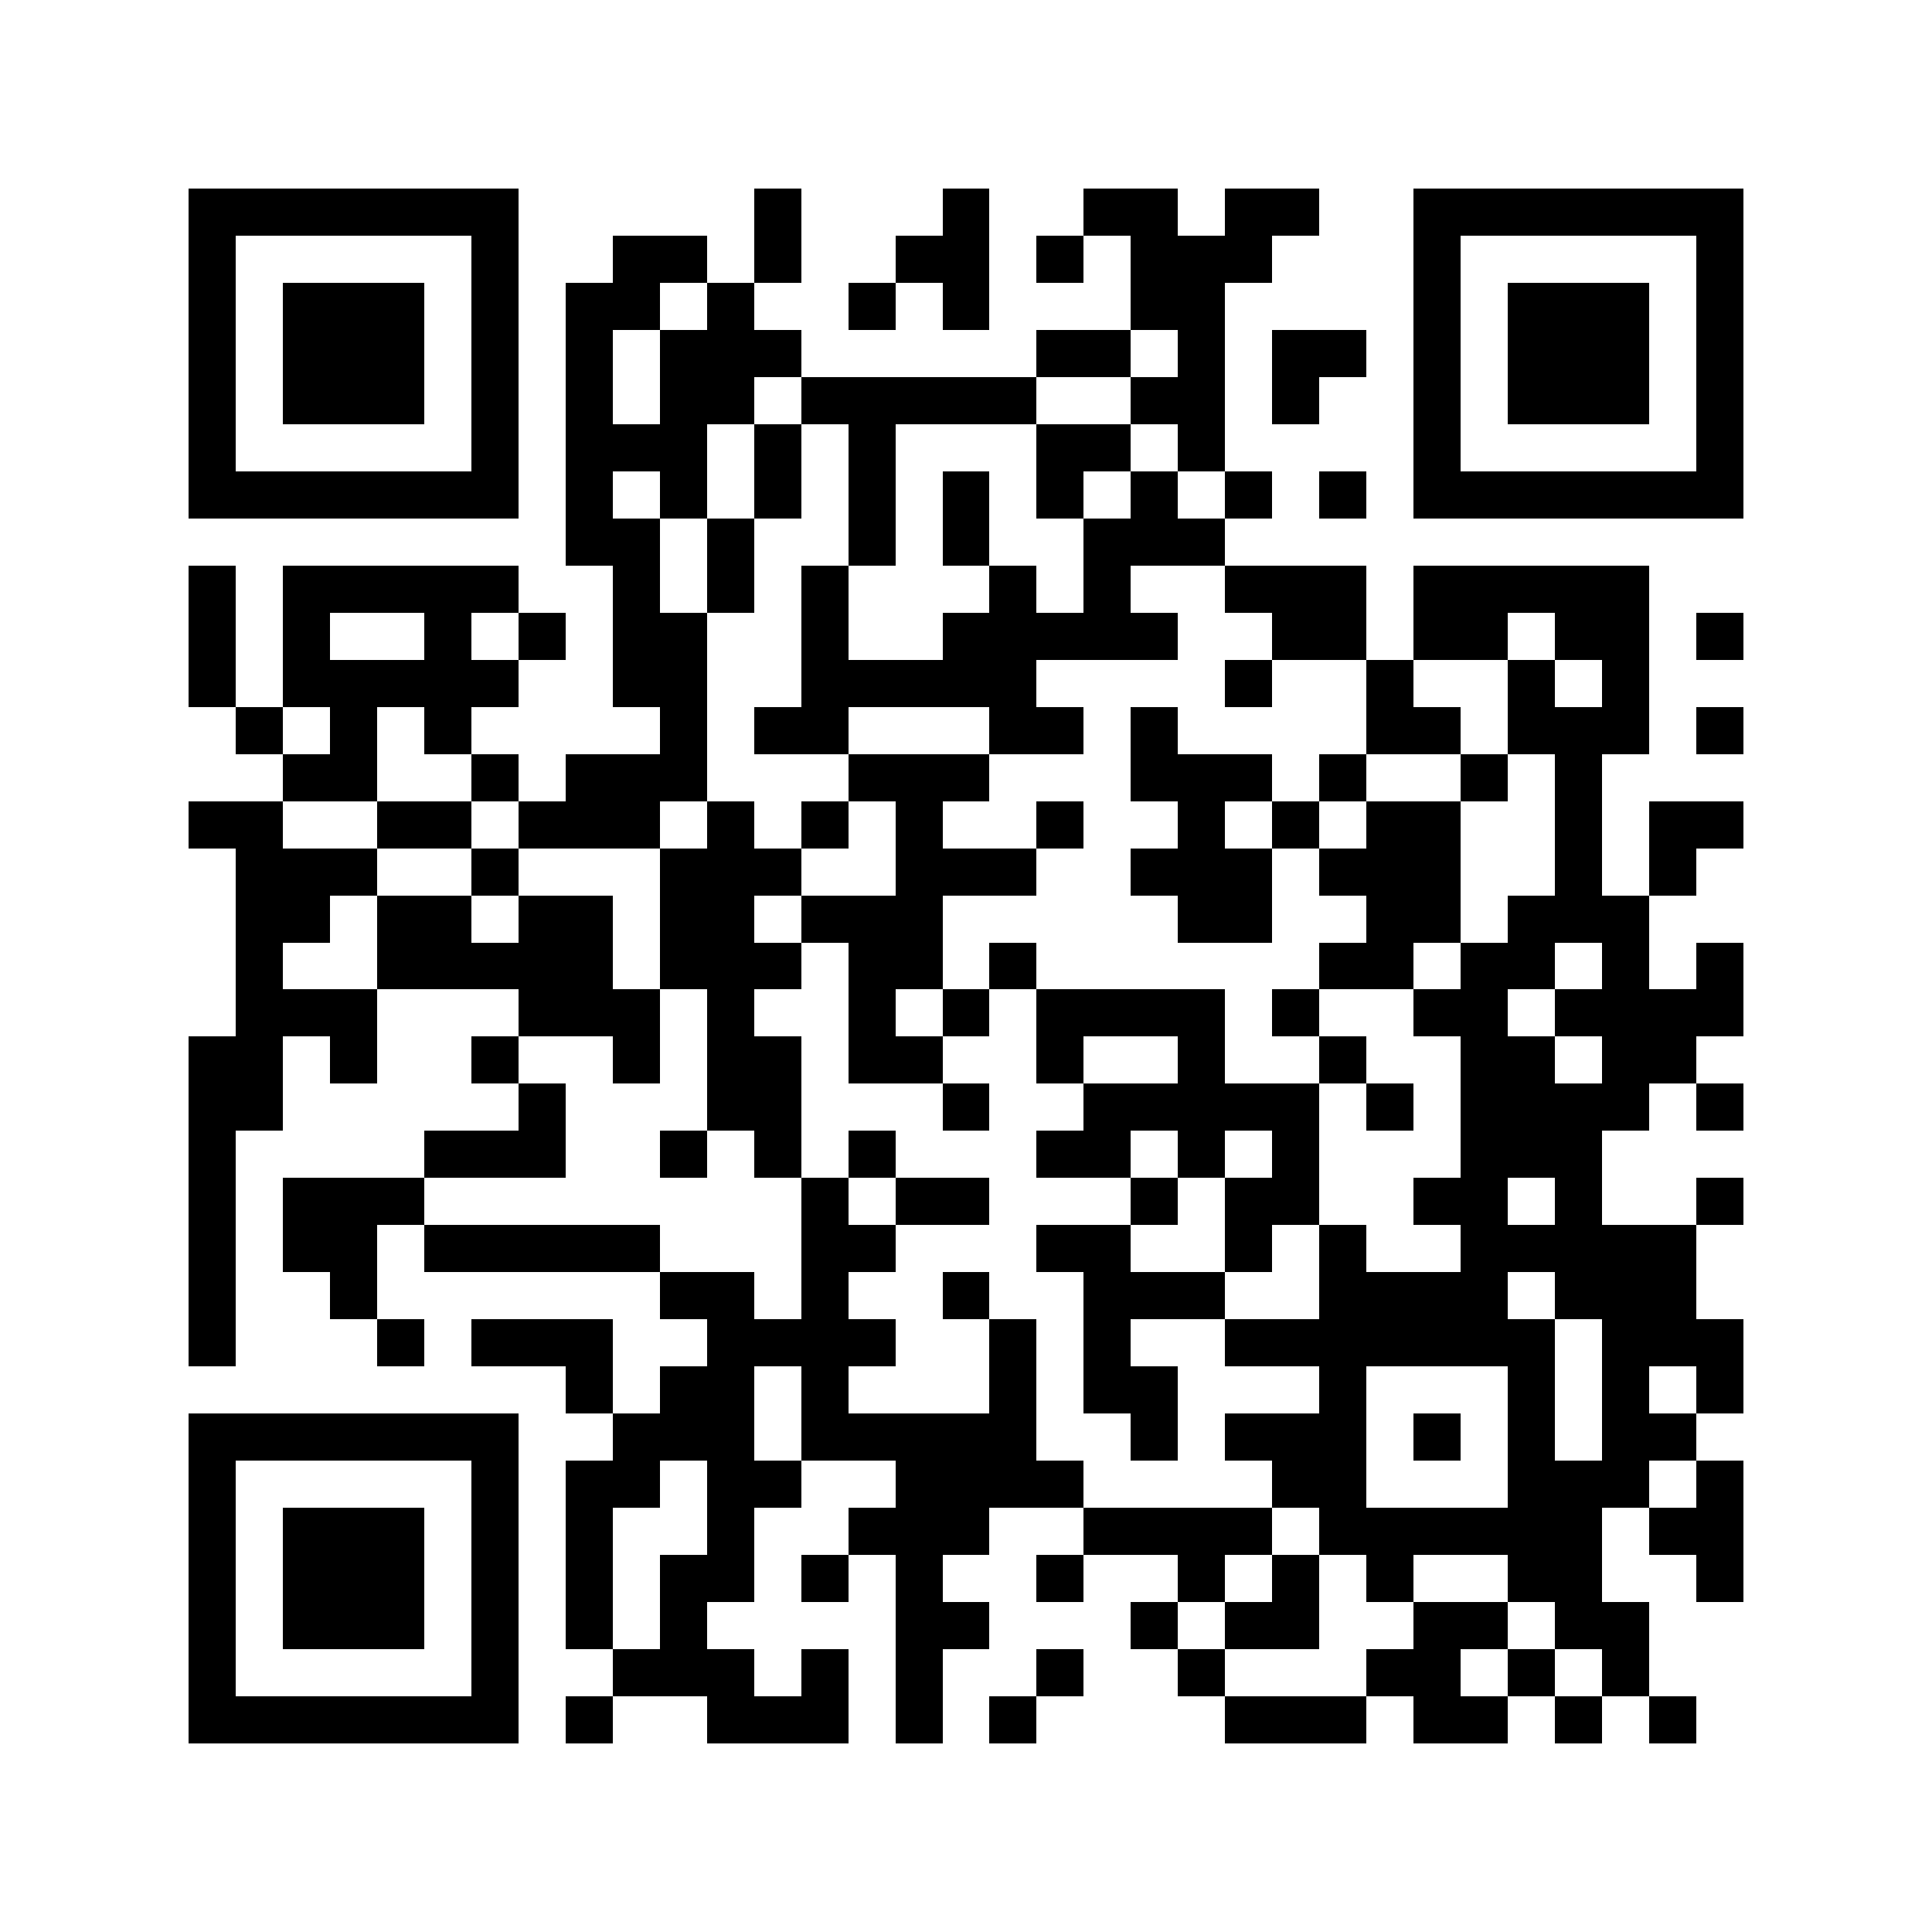
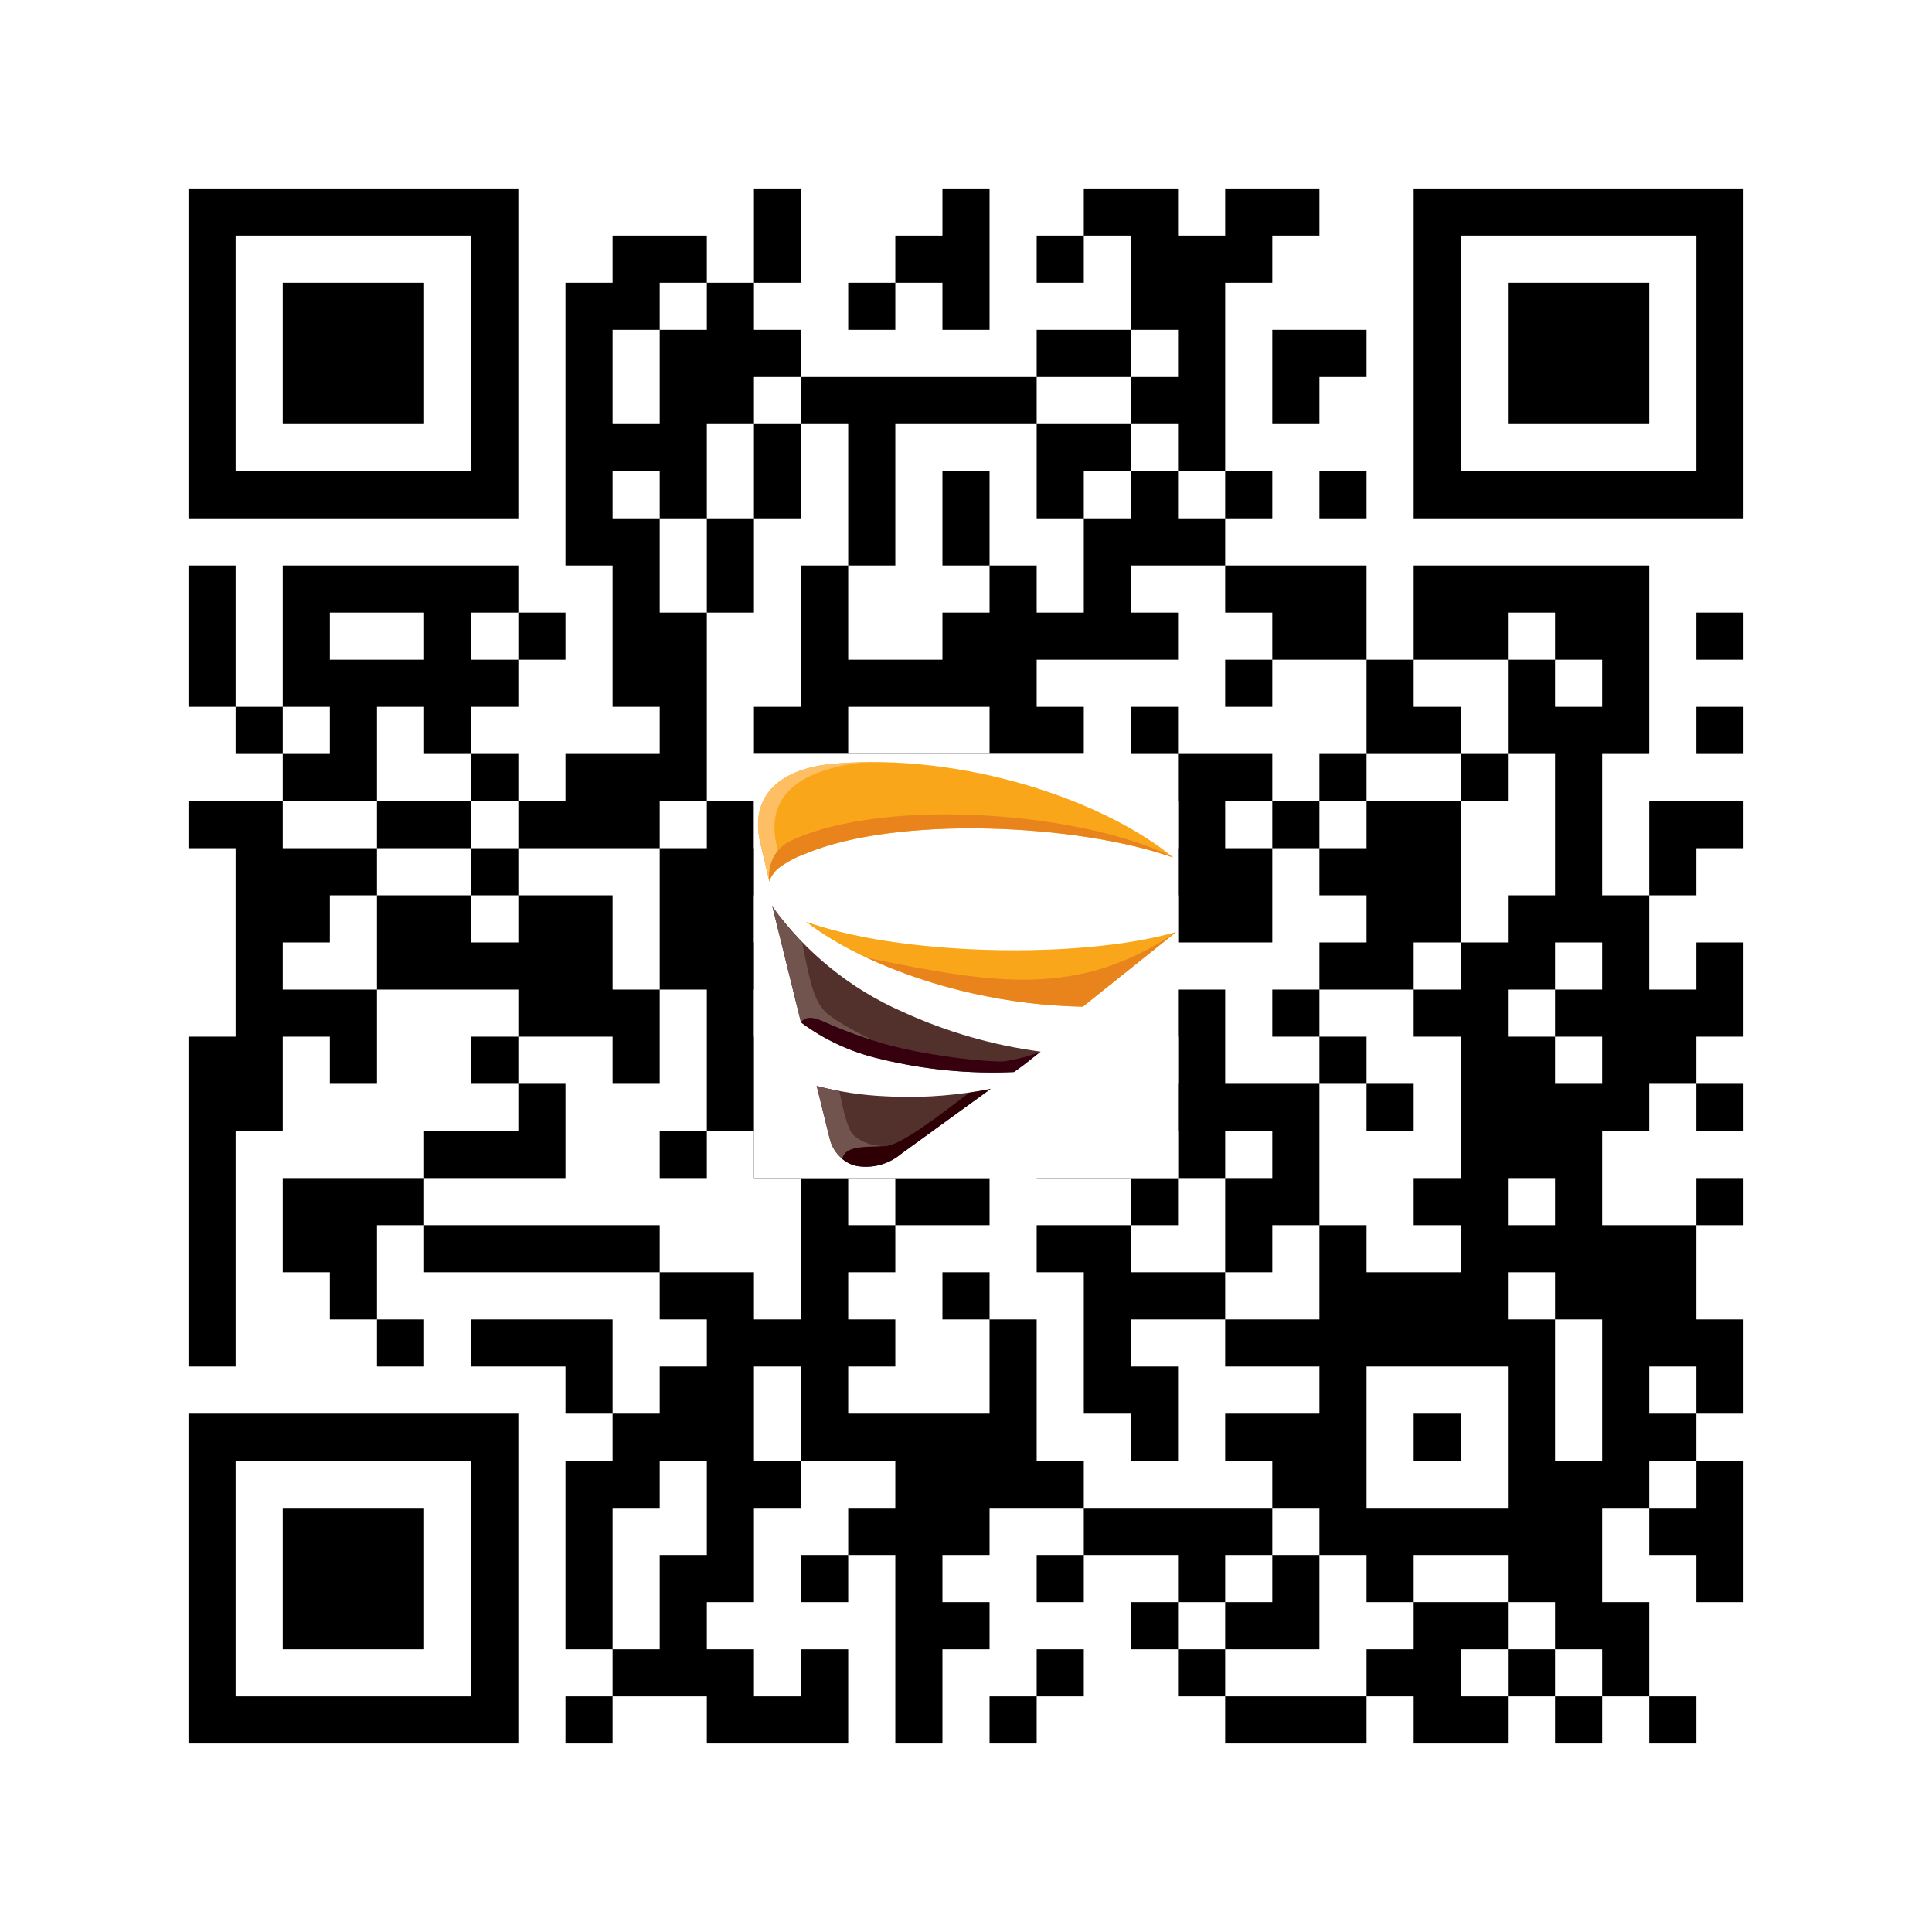
- <svg xmlns="http://www.w3.org/2000/svg" viewBox="0 0 41 41" shape-rendering="crispEdges">
-   <path fill="#ffffff" d="M0 0h41v41H0z" />
-   <path stroke="#000000" d="M4 4.5h7m5 0h1m3 0h1m2 0h2m1 0h2m2 0h7M4 5.5h1m5 0h1m2 0h2m1 0h1m2 0h2m1 0h1m1 0h3m3 0h1m5 0h1M4 6.5h1m1 0h3m1 0h1m1 0h2m1 0h1m2 0h1m1 0h1m3 0h2m4 0h1m1 0h3m1 0h1M4 7.5h1m1 0h3m1 0h1m1 0h1m1 0h3m5 0h2m1 0h1m1 0h2m1 0h1m1 0h3m1 0h1M4 8.5h1m1 0h3m1 0h1m1 0h1m1 0h2m1 0h5m2 0h2m1 0h1m2 0h1m1 0h3m1 0h1M4 9.5h1m5 0h1m1 0h3m1 0h1m1 0h1m3 0h2m1 0h1m4 0h1m5 0h1M4 10.5h7m1 0h1m1 0h1m1 0h1m1 0h1m1 0h1m1 0h1m1 0h1m1 0h1m1 0h1m1 0h7M12 11.5h2m1 0h1m2 0h1m1 0h1m2 0h3M4 12.5h1m1 0h5m2 0h1m1 0h1m1 0h1m3 0h1m1 0h1m2 0h3m1 0h5M4 13.5h1m1 0h1m2 0h1m1 0h1m1 0h2m2 0h1m2 0h5m2 0h2m1 0h2m1 0h2m1 0h1M4 14.5h1m1 0h5m2 0h2m2 0h5m4 0h1m2 0h1m2 0h1m1 0h1M5 15.5h1m1 0h1m1 0h1m4 0h1m1 0h2m3 0h2m1 0h1m4 0h2m1 0h3m1 0h1M6 16.5h2m2 0h1m1 0h3m3 0h3m3 0h3m1 0h1m2 0h1m1 0h1M4 17.5h2m2 0h2m1 0h3m1 0h1m1 0h1m1 0h1m2 0h1m2 0h1m1 0h1m1 0h2m2 0h1m1 0h2M5 18.5h3m2 0h1m3 0h3m2 0h3m2 0h3m1 0h3m2 0h1m1 0h1M5 19.5h2m1 0h2m1 0h2m1 0h2m1 0h3m5 0h2m2 0h2m1 0h3M5 20.5h1m2 0h5m1 0h3m1 0h2m1 0h1m6 0h2m1 0h2m1 0h1m1 0h1M5 21.5h3m3 0h3m1 0h1m2 0h1m1 0h1m1 0h4m1 0h1m2 0h2m1 0h4M4 22.5h2m1 0h1m2 0h1m2 0h1m1 0h2m1 0h2m2 0h1m2 0h1m2 0h1m2 0h2m1 0h2M4 23.5h2m5 0h1m3 0h2m3 0h1m2 0h5m1 0h1m1 0h4m1 0h1M4 24.5h1m4 0h3m2 0h1m1 0h1m1 0h1m3 0h2m1 0h1m1 0h1m3 0h3M4 25.5h1m1 0h3m8 0h1m1 0h2m3 0h1m1 0h2m2 0h2m1 0h1m2 0h1M4 26.5h1m1 0h2m1 0h5m3 0h2m3 0h2m2 0h1m1 0h1m2 0h5M4 27.5h1m2 0h1m6 0h2m1 0h1m2 0h1m2 0h3m2 0h4m1 0h3M4 28.5h1m3 0h1m1 0h3m2 0h4m2 0h1m1 0h1m2 0h7m1 0h3M12 29.5h1m1 0h2m1 0h1m3 0h1m1 0h2m3 0h1m3 0h1m1 0h1m1 0h1M4 30.5h7m2 0h3m1 0h5m2 0h1m1 0h3m1 0h1m1 0h1m1 0h2M4 31.5h1m5 0h1m1 0h2m1 0h2m2 0h4m4 0h2m3 0h3m1 0h1M4 32.5h1m1 0h3m1 0h1m1 0h1m2 0h1m2 0h3m2 0h4m1 0h6m1 0h2M4 33.5h1m1 0h3m1 0h1m1 0h1m1 0h2m1 0h1m1 0h1m2 0h1m2 0h1m1 0h1m1 0h1m2 0h2m2 0h1M4 34.5h1m1 0h3m1 0h1m1 0h1m1 0h1m4 0h2m3 0h1m1 0h2m2 0h2m1 0h2M4 35.5h1m5 0h1m2 0h3m1 0h1m1 0h1m2 0h1m2 0h1m3 0h2m1 0h1m1 0h1M4 36.5h7m1 0h1m2 0h3m1 0h1m1 0h1m4 0h3m1 0h2m1 0h1m1 0h1" />
+ <svg xmlns="http://www.w3.org/2000/svg" width="41" height="41" viewBox="0 0 41 41" fill="none">
+   <g id="QR-MM2-G1" clip-path="url(#clip0_2120_53)">
+     <path id="Vector" d="M0 0H41V41H0V0Z" fill="white" />
+     <g id="Vector_2">
+       <path d="M4 4.5H11ZM16 4.5H17ZM20 4.5H21ZM23 4.5H25ZM26 4.5H28ZM30 4.5H37ZM4 5.5H5ZM10 5.5H11ZM13 5.5H15ZM16 5.5H17ZM19 5.5H21ZM22 5.5H23ZM24 5.5H27ZM30 5.5H31ZM36 5.5H37ZM4 6.5H5ZM6 6.5H9ZM10 6.5H11ZM12 6.5H14ZM15 6.5H16ZM18 6.5H19ZM20 6.5H21ZM24 6.5H26ZM30 6.5H31ZM32 6.5H35ZM36 6.5H37ZM4 7.5H5ZM6 7.5H9ZM10 7.5H11ZM12 7.5H13ZM14 7.5H17ZM22 7.5H24ZM25 7.5H26ZM27 7.5H29ZM30 7.5H31ZM32 7.5H35ZM36 7.5H37ZM4 8.5H5ZM6 8.5H9ZM10 8.5H11ZM12 8.5H13ZM14 8.5H16ZM17 8.5H22ZM24 8.5H26ZM27 8.5H28ZM30 8.5H31ZM32 8.5H35ZM36 8.5H37ZM4 9.5H5ZM10 9.5H11ZM12 9.5H15ZM16 9.5H17ZM18 9.5H19ZM22 9.5H24ZM25 9.5H26ZM30 9.5H31ZM36 9.5H37ZM4 10.5H11ZM12 10.5H13ZM14 10.5H15ZM16 10.5H17ZM18 10.5H19ZM20 10.5H21ZM22 10.5H23ZM24 10.5H25ZM26 10.5H27ZM28 10.5H29ZM30 10.5H37ZM12 11.5H14ZM15 11.5H16ZM18 11.5H19ZM20 11.5H21ZM23 11.5H26ZM4 12.5H5ZM6 12.5H11ZM13 12.5H14ZM15 12.5H16ZM17 12.5H18ZM21 12.5H22ZM23 12.5H24ZM26 12.5H29ZM30 12.5H35ZM4 13.5H5ZM6 13.5H7ZM9 13.5H10ZM11 13.5H12ZM13 13.5H15ZM17 13.5H18ZM20 13.5H25ZM27 13.5H29ZM30 13.5H32ZM33 13.5H35ZM36 13.5H37ZM4 14.5H5ZM6 14.5H11ZM13 14.5H15ZM17 14.5H22ZM26 14.5H27ZM29 14.5H30ZM32 14.5H33ZM34 14.5H35ZM5 15.5H6ZM7 15.5H8ZM9 15.5H10ZM14 15.5H15ZM16 15.5H18ZM21 15.5H23ZM24 15.5H25ZM29 15.5H31ZM32 15.5H35ZM36 15.5H37ZM6 16.5H8ZM10 16.5H11ZM12 16.5H15ZM18 16.5H21ZM24 16.5H27ZM28 16.5H29ZM31 16.5H32ZM33 16.5H34ZM4 17.5H6ZM8 17.5H10ZM11 17.5H14ZM15 17.5H16ZM17 17.5H18ZM19 17.5H20ZM22 17.5H23ZM25 17.5H26ZM27 17.5H28ZM29 17.5H31ZM33 17.5H34ZM35 17.5H37ZM5 18.5H8ZM10 18.5H11ZM14 18.5H17ZM19 18.5H22ZM24 18.5H27ZM28 18.5H31ZM33 18.5H34ZM35 18.5H36ZM5 19.5H7ZM8 19.5H10ZM11 19.5H13ZM14 19.5H16ZM17 19.5H20ZM25 19.5H27ZM29 19.5H31ZM32 19.5H35ZM5 20.5H6ZM8 20.5H13ZM14 20.5H17ZM18 20.5H20ZM21 20.5H22ZM28 20.5H30ZM31 20.5H33ZM34 20.5H35ZM36 20.5H37ZM5 21.5H8ZM11 21.5H14ZM15 21.5H16ZM18 21.5H19ZM20 21.5H21ZM22 21.5H26ZM27 21.5H28ZM30 21.5H32ZM33 21.5H37ZM4 22.5H6ZM7 22.5H8ZM10 22.5H11ZM13 22.5H14ZM15 22.5H17ZM18 22.5H20ZM22 22.5H23ZM25 22.5H26ZM28 22.5H29ZM31 22.5H33ZM34 22.5H36ZM4 23.5H6ZM11 23.5H12ZM15 23.5H17ZM20 23.5H21ZM23 23.5H28ZM29 23.5H30ZM31 23.5H35ZM36 23.5H37ZM4 24.5H5ZM9 24.5H12ZM14 24.5H15ZM16 24.5H17ZM18 24.5H19ZM22 24.5H24ZM25 24.5H26ZM27 24.5H28ZM31 24.5H34ZM4 25.5H5ZM6 25.5H9ZM17 25.5H18ZM19 25.5H21ZM24 25.5H25ZM26 25.5H28ZM30 25.5H32ZM33 25.5H34ZM36 25.5H37ZM4 26.5H5ZM6 26.5H8ZM9 26.5H14ZM17 26.5H19ZM22 26.5H24ZM26 26.5H27ZM28 26.5H29ZM31 26.5H36ZM4 27.5H5ZM7 27.5H8ZM14 27.5H16ZM17 27.5H18ZM20 27.5H21ZM23 27.5H26ZM28 27.5H32ZM33 27.5H36ZM4 28.5H5ZM8 28.5H9ZM10 28.5H13ZM15 28.5H19ZM21 28.5H22ZM23 28.5H24ZM26 28.5H33ZM34 28.5H37ZM12 29.5H13ZM14 29.5H16ZM17 29.5H18ZM21 29.5H22ZM23 29.5H25ZM28 29.5H29ZM32 29.5H33ZM34 29.5H35ZM36 29.5H37ZM4 30.5H11ZM13 30.5H16ZM17 30.5H22ZM24 30.5H25ZM26 30.5H29ZM30 30.5H31ZM32 30.5H33ZM34 30.5H36ZM4 31.5H5ZM10 31.5H11ZM12 31.5H14ZM15 31.5H17ZM19 31.5H23ZM27 31.5H29ZM32 31.5H35ZM36 31.5H37ZM4 32.5H5ZM6 32.5H9ZM10 32.5H11ZM12 32.5H13ZM15 32.5H16ZM18 32.5H21ZM23 32.5H27ZM28 32.5H34ZM35 32.5H37ZM4 33.5H5ZM6 33.5H9ZM10 33.5H11ZM12 33.5H13ZM14 33.5H16ZM17 33.5H18ZM19 33.5H20ZM22 33.5H23ZM25 33.5H26ZM27 33.5H28ZM29 33.5H30ZM32 33.5H34ZM36 33.5H37ZM4 34.5H5ZM6 34.5H9ZM10 34.5H11ZM12 34.5H13ZM14 34.5H15ZM19 34.5H21ZM24 34.5H25ZM26 34.5H28ZM30 34.5H32ZM33 34.5H35ZM4 35.5H5ZM10 35.5H11ZM13 35.5H16ZM17 35.5H18ZM19 35.5H20ZM22 35.5H23ZM25 35.5H26ZM29 35.5H31ZM32 35.5H33ZM34 35.5H35ZM4 36.5H11ZM12 36.5H13ZM15 36.5H18ZM19 36.5H20ZM21 36.5H22ZM26 36.5H29ZM30 36.5H32ZM33 36.5H34ZM35 36.5H36Z" fill="black" />
+       <path d="M4 4.5H11M16 4.5H17M20 4.5H21M23 4.5H25M26 4.5H28M30 4.5H37M4 5.5H5M10 5.5H11M13 5.5H15M16 5.5H17M19 5.5H21M22 5.5H23M24 5.5H27M30 5.5H31M36 5.5H37M4 6.5H5M6 6.5H9M10 6.5H11M12 6.5H14M15 6.5H16M18 6.5H19M20 6.5H21M24 6.5H26M30 6.5H31M32 6.5H35M36 6.5H37M4 7.5H5M6 7.5H9M10 7.5H11M12 7.5H13M14 7.5H17M22 7.5H24M25 7.5H26M27 7.5H29M30 7.5H31M32 7.5H35M36 7.5H37M4 8.5H5M6 8.5H9M10 8.5H11M12 8.5H13M14 8.5H16M17 8.5H22M24 8.5H26M27 8.5H28M30 8.5H31M32 8.5H35M36 8.5H37M4 9.5H5M10 9.5H11M12 9.5H15M16 9.5H17M18 9.5H19M22 9.5H24M25 9.5H26M30 9.5H31M36 9.5H37M4 10.5H11M12 10.5H13M14 10.5H15M16 10.5H17M18 10.5H19M20 10.5H21M22 10.5H23M24 10.5H25M26 10.5H27M28 10.5H29M30 10.5H37M12 11.5H14M15 11.5H16M18 11.5H19M20 11.5H21M23 11.5H26M4 12.5H5M6 12.5H11M13 12.5H14M15 12.5H16M17 12.5H18M21 12.5H22M23 12.5H24M26 12.5H29M30 12.5H35M4 13.5H5M6 13.5H7M9 13.5H10M11 13.5H12M13 13.5H15M17 13.5H18M20 13.5H25M27 13.5H29M30 13.5H32M33 13.5H35M36 13.5H37M4 14.5H5M6 14.5H11M13 14.5H15M17 14.5H22M26 14.5H27M29 14.5H30M32 14.5H33M34 14.5H35M5 15.5H6M7 15.5H8M9 15.5H10M14 15.5H15M16 15.5H18M21 15.5H23M24 15.5H25M29 15.5H31M32 15.5H35M36 15.5H37M6 16.5H8M10 16.5H11M12 16.5H15M18 16.5H21M24 16.5H27M28 16.5H29M31 16.5H32M33 16.5H34M4 17.5H6M8 17.5H10M11 17.5H14M15 17.5H16M17 17.5H18M19 17.5H20M22 17.5H23M25 17.5H26M27 17.5H28M29 17.5H31M33 17.5H34M35 17.5H37M5 18.5H8M10 18.5H11M14 18.5H17M19 18.5H22M24 18.5H27M28 18.5H31M33 18.5H34M35 18.5H36M5 19.5H7M8 19.5H10M11 19.5H13M14 19.5H16M17 19.5H20M25 19.5H27M29 19.5H31M32 19.5H35M5 20.5H6M8 20.5H13M14 20.5H17M18 20.5H20M21 20.5H22M28 20.5H30M31 20.5H33M34 20.5H35M36 20.5H37M5 21.5H8M11 21.5H14M15 21.5H16M18 21.5H19M20 21.5H21M22 21.5H26M27 21.5H28M30 21.5H32M33 21.5H37M4 22.5H6M7 22.5H8M10 22.5H11M13 22.5H14M15 22.5H17M18 22.5H20M22 22.5H23M25 22.5H26M28 22.5H29M31 22.5H33M34 22.5H36M4 23.5H6M11 23.5H12M15 23.5H17M20 23.5H21M23 23.5H28M29 23.5H30M31 23.5H35M36 23.5H37M4 24.5H5M9 24.5H12M14 24.5H15M16 24.5H17M18 24.5H19M22 24.5H24M25 24.5H26M27 24.5H28M31 24.5H34M4 25.5H5M6 25.5H9M17 25.5H18M19 25.5H21M24 25.5H25M26 25.5H28M30 25.5H32M33 25.5H34M36 25.5H37M4 26.5H5M6 26.5H8M9 26.5H14M17 26.5H19M22 26.5H24M26 26.5H27M28 26.5H29M31 26.5H36M4 27.5H5M7 27.5H8M14 27.5H16M17 27.5H18M20 27.5H21M23 27.5H26M28 27.5H32M33 27.5H36M4 28.5H5M8 28.5H9M10 28.5H13M15 28.5H19M21 28.5H22M23 28.5H24M26 28.5H33M34 28.5H37M12 29.5H13M14 29.5H16M17 29.5H18M21 29.5H22M23 29.5H25M28 29.5H29M32 29.5H33M34 29.5H35M36 29.5H37M4 30.5H11M13 30.5H16M17 30.5H22M24 30.5H25M26 30.5H29M30 30.5H31M32 30.5H33M34 30.5H36M4 31.5H5M10 31.5H11M12 31.5H14M15 31.5H17M19 31.5H23M27 31.5H29M32 31.5H35M36 31.5H37M4 32.5H5M6 32.5H9M10 32.5H11M12 32.5H13M15 32.5H16M18 32.5H21M23 32.5H27M28 32.5H34M35 32.5H37M4 33.5H5M6 33.5H9M10 33.5H11M12 33.5H13M14 33.5H16M17 33.5H18M19 33.5H20M22 33.5H23M25 33.5H26M27 33.5H28M29 33.5H30M32 33.5H34M36 33.5H37M4 34.5H5M6 34.5H9M10 34.5H11M12 34.5H13M14 34.5H15M19 34.5H21M24 34.5H25M26 34.5H28M30 34.5H32M33 34.5H35M4 35.5H5M10 35.5H11M13 35.5H16M17 35.5H18M19 35.5H20M22 35.5H23M25 35.5H26M29 35.5H31M32 35.5H33M34 35.5H35M4 36.5H11M12 36.5H13M15 36.5H18M19 36.5H20M21 36.5H22M26 36.5H29M30 36.5H32M33 36.5H34M35 36.5H36" stroke="black" />
+     </g>
+     <g id="Page-1">
+       <rect id="Rectangle 1" x="16" y="16" width="9" height="9" fill="white" />
+       <g id="logo_cone_colorful">
+         <path id="Path" fill-rule="evenodd" clip-rule="evenodd" d="M21.714 22.608L21.519 22.75C20.57 22.793 19.62 22.701 18.698 22.476C18.082 22.339 17.503 22.073 16.998 21.697L16.39 19.236C17.097 20.218 18.055 20.991 19.163 21.476C20.089 21.899 21.073 22.183 22.083 22.317L21.714 22.608Z" fill="#52312D" />
+         <path id="Path_2" fill-rule="evenodd" clip-rule="evenodd" d="M16.998 21.696L16.39 19.235C16.578 19.509 16.79 19.766 17.024 20.003C17.048 20.13 17.071 20.249 17.084 20.311C17.179 20.736 17.253 21.2 17.504 21.461C17.712 21.677 18.38 22.009 18.546 22.085C18.175 21.967 17.896 21.86 17.663 21.761C17.425 21.661 17.146 21.494 16.997 21.696" fill="#72544E" />
+         <path id="Path_3" fill-rule="evenodd" clip-rule="evenodd" d="M21.714 22.608L21.519 22.75C20.57 22.793 19.62 22.701 18.698 22.476C18.082 22.338 17.503 22.073 16.998 21.697C17.147 21.494 17.426 21.662 17.664 21.762C17.896 21.861 18.175 21.968 18.546 22.086C19.513 22.405 21.088 22.559 21.336 22.519C21.591 22.479 21.841 22.412 22.082 22.319L21.714 22.608Z" fill="#37000F" />
+         <path id="Path_4" fill-rule="evenodd" clip-rule="evenodd" d="M21.028 23.105L19.125 24.485C18.863 24.707 18.517 24.801 18.179 24.743C17.894 24.672 17.672 24.447 17.606 24.16L17.331 23.045C17.81 23.17 18.301 23.244 18.796 23.265C18.863 23.269 18.93 23.272 18.998 23.274C19.679 23.296 20.36 23.239 21.028 23.105" fill="#52312D" />
+         <path id="Shape" fill-rule="evenodd" clip-rule="evenodd" d="M21.028 23.105L19.125 24.485C18.863 24.707 18.517 24.801 18.179 24.743L18.168 24.74H18.166H18.163L18.157 24.738L18.152 24.737L18.149 24.736H18.147L18.141 24.734L18.139 24.733H18.136L18.131 24.732L18.125 24.73H18.123L18.115 24.727L18.112 24.726H18.11L18.105 24.724L18.1 24.723L18.095 24.721L18.09 24.719L18.087 24.718H18.084L18.079 24.716L18.074 24.714L18.07 24.712H18.069L18.064 24.71L18.059 24.708L18.054 24.706L18.044 24.701L18.039 24.699L18.034 24.697L18.029 24.695L18.024 24.692L18.02 24.69L18.015 24.687L18.005 24.682L18 24.68C17.991 24.675 17.982 24.67 17.972 24.664L17.968 24.661L17.95 24.65L17.945 24.647L17.936 24.642L17.932 24.639L17.927 24.636L17.923 24.633L17.906 24.621L17.902 24.617L17.894 24.612L17.893 24.611L17.889 24.608L17.885 24.605L17.881 24.601L17.873 24.595C17.874 24.59 17.875 24.586 17.876 24.581C17.947 24.305 18.378 24.347 18.77 24.324C19.11 24.324 20.009 23.612 20.568 23.19C20.716 23.169 20.865 23.143 21.015 23.113C21.019 23.114 21.023 23.113 21.026 23.111L21.028 23.105Z" fill="#2E0005" />
+         <path id="Path_5" fill-rule="evenodd" clip-rule="evenodd" d="M17.873 24.59C17.74 24.479 17.647 24.328 17.607 24.16L17.331 23.045C17.485 23.087 17.646 23.124 17.811 23.154C17.9 23.562 17.973 23.929 18.104 24.082C18.287 24.244 18.526 24.328 18.77 24.318C18.371 24.342 17.934 24.299 17.873 24.59" fill="#72544E" />
+         <path id="Shape_2" fill-rule="evenodd" clip-rule="evenodd" d="M18.357 20.307C17.917 20.102 17.499 19.853 17.109 19.563C17.491 19.697 17.884 19.802 18.282 19.877C18.905 20.232 19.844 20.53 20.68 20.725C19.985 20.645 19.236 20.499 18.398 20.327L18.357 20.307Z" fill="#FDBE64" />
+         <path id="Path_6" fill-rule="evenodd" clip-rule="evenodd" d="M16.135 17.894C15.89 16.849 16.597 16.304 17.692 16.208C20.457 15.968 23.433 16.988 24.9 18.199C22.896 17.487 19.05 17.297 17.095 18.117C16.905 18.184 16.726 18.277 16.563 18.394C16.452 18.469 16.369 18.579 16.326 18.707L16.135 17.894Z" fill="#FAA61A" />
+         <path id="Path_7" fill-rule="evenodd" clip-rule="evenodd" d="M24.9 18.199C22.895 17.486 19.05 17.297 17.094 18.116C16.904 18.183 16.725 18.277 16.562 18.393C16.451 18.469 16.368 18.579 16.325 18.706C16.269 18.349 16.454 17.996 16.782 17.841C18.868 16.871 23.14 17.275 24.899 18.199" fill="#E9841D" />
+         <path id="Path_8" fill-rule="evenodd" clip-rule="evenodd" d="M16.135 17.895C15.89 16.849 16.597 16.304 17.692 16.209C17.921 16.19 18.151 16.178 18.381 16.175C17.245 16.289 16.135 16.729 16.509 18.044C16.359 18.23 16.293 18.471 16.327 18.707L16.135 17.895Z" fill="#FDBE64" />
+         <path id="Path_9" fill-rule="evenodd" clip-rule="evenodd" d="M22.979 21.363C20.608 21.319 18.373 20.525 17.109 19.563C17.916 19.857 19.164 20.077 20.621 20.145C22.343 20.225 23.945 20.074 24.961 19.778L22.979 21.363Z" fill="#FAA61A" />
+         <path id="Path_10" fill-rule="evenodd" clip-rule="evenodd" d="M22.979 21.363C21.397 21.334 19.837 20.982 18.397 20.326C21.125 20.886 22.903 21.177 24.961 19.778L22.979 21.363Z" fill="#E9841D" />
+       </g>
+     </g>
+   </g>
+   <defs>
+     <clipPath id="clip0_2120_53">
+       <rect width="41" height="41" fill="white" />
+     </clipPath>
+   </defs>
</svg>
